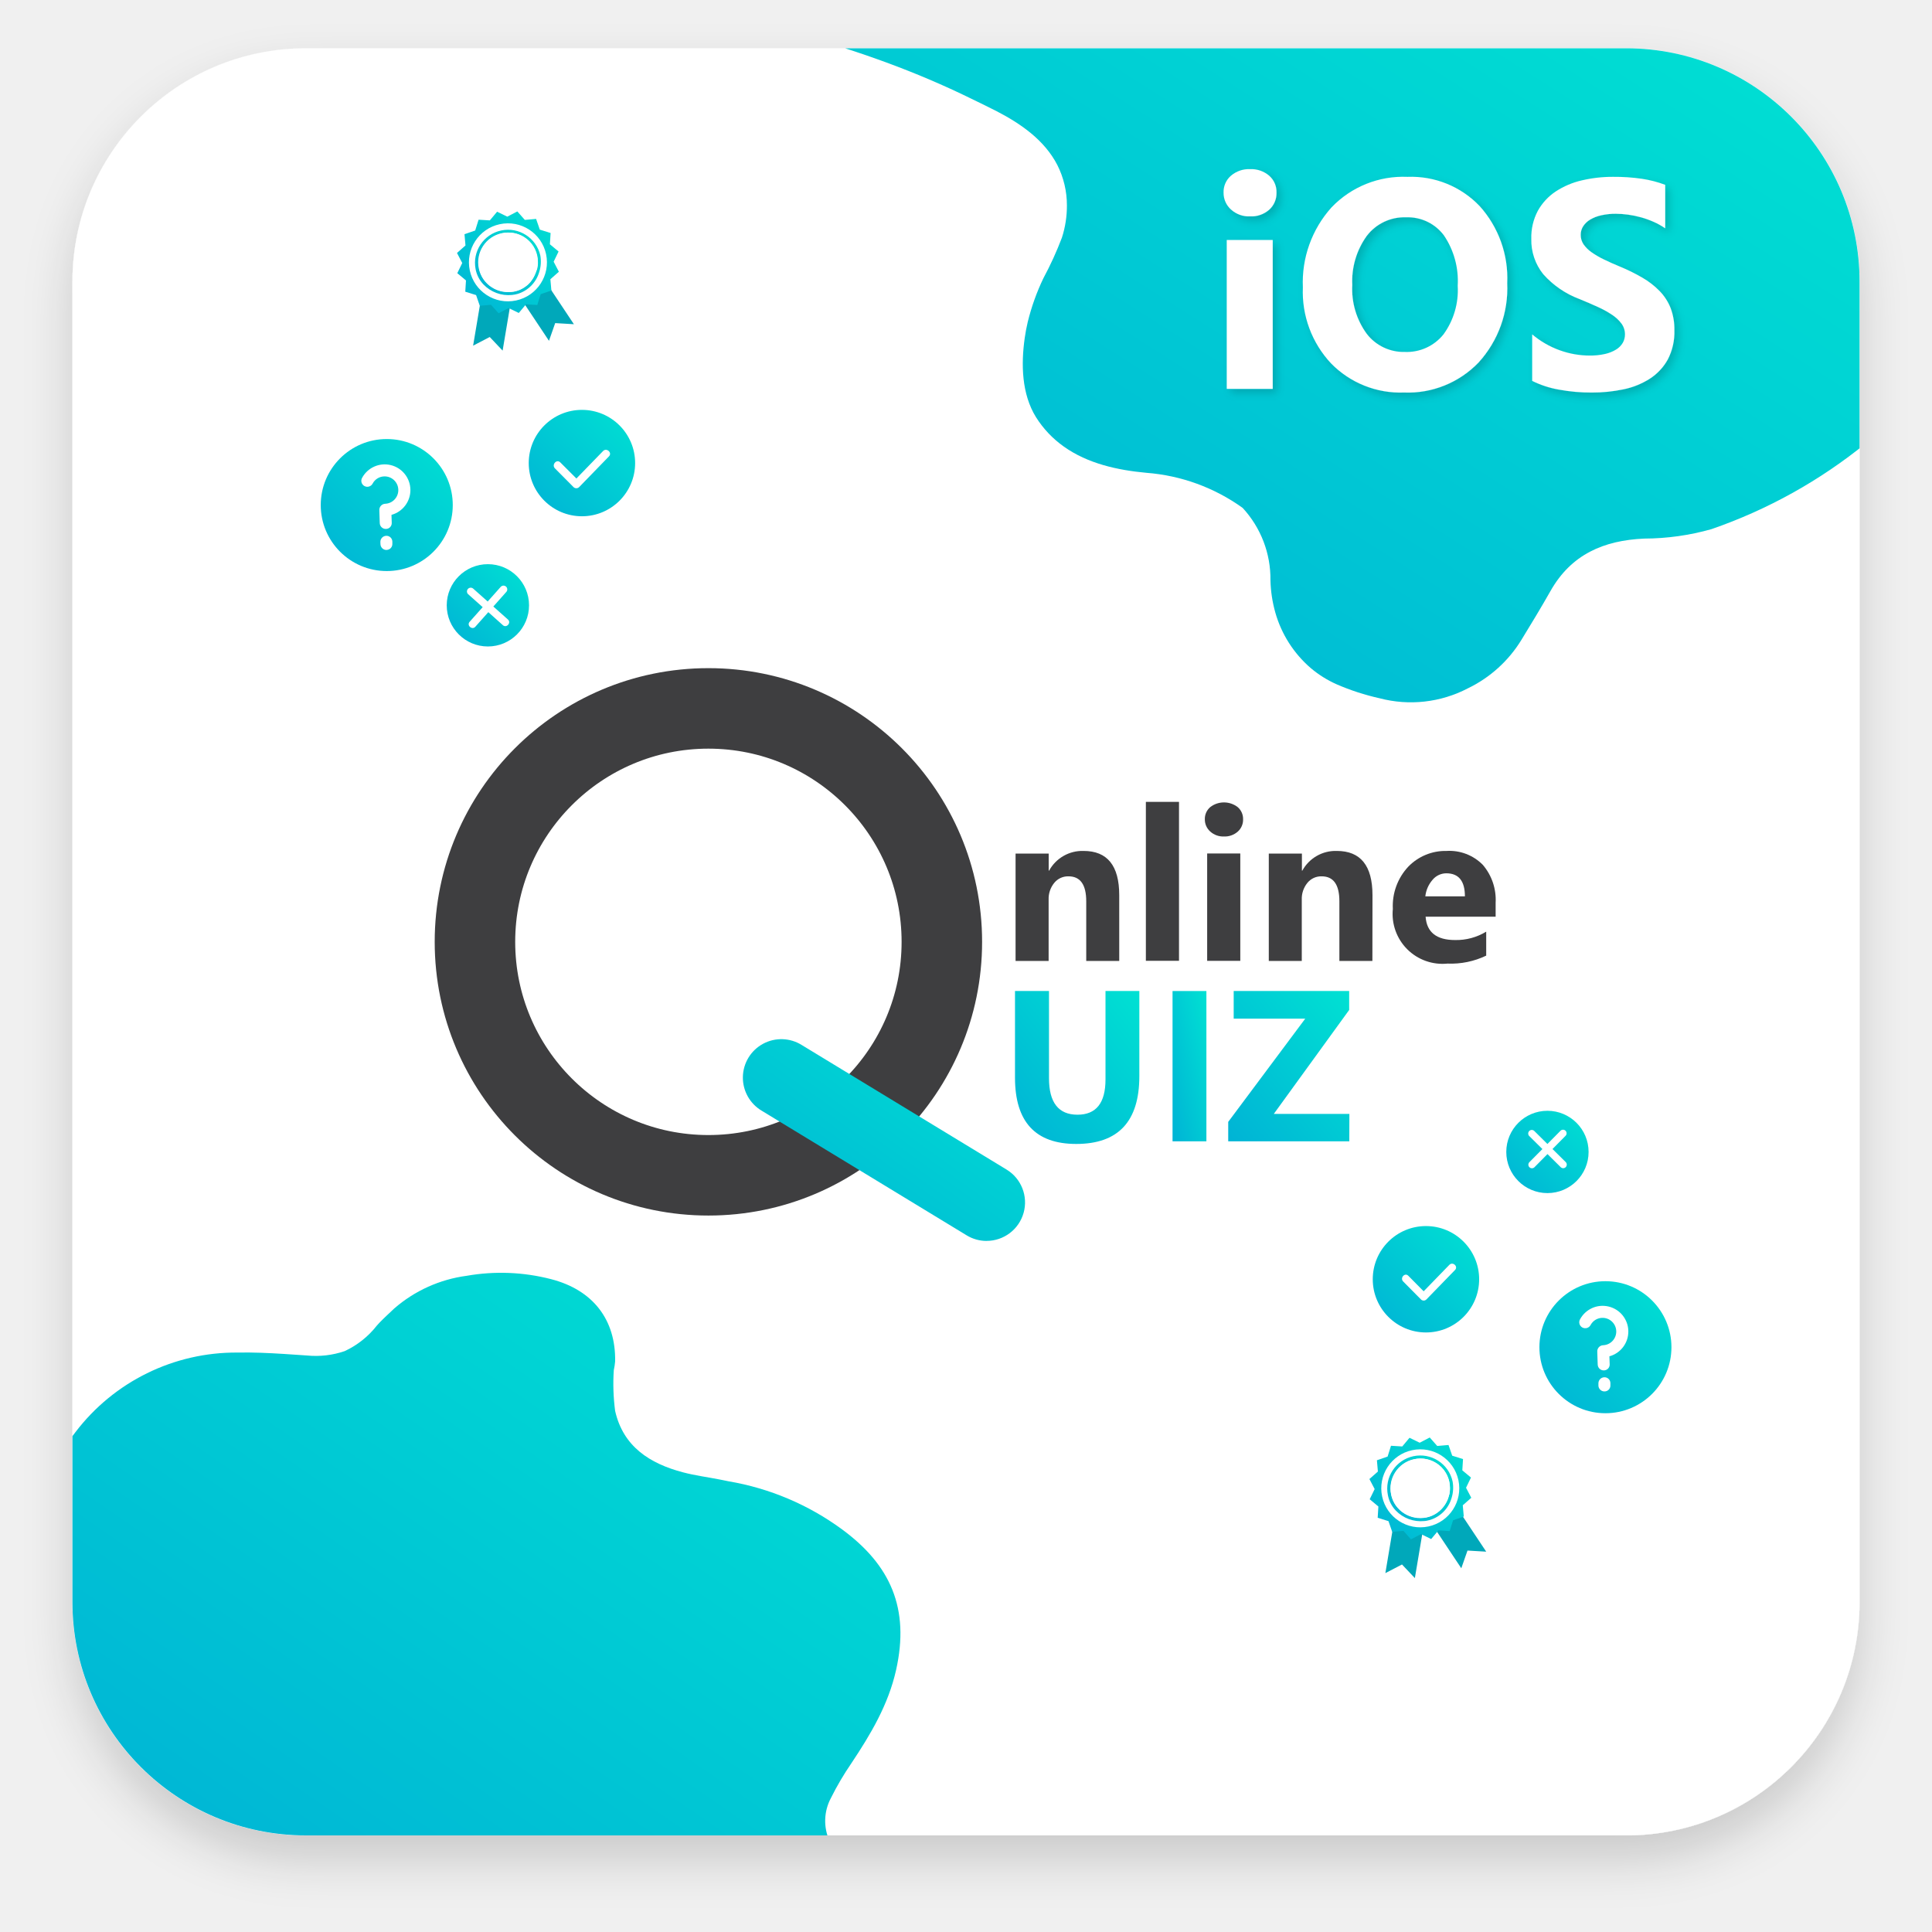
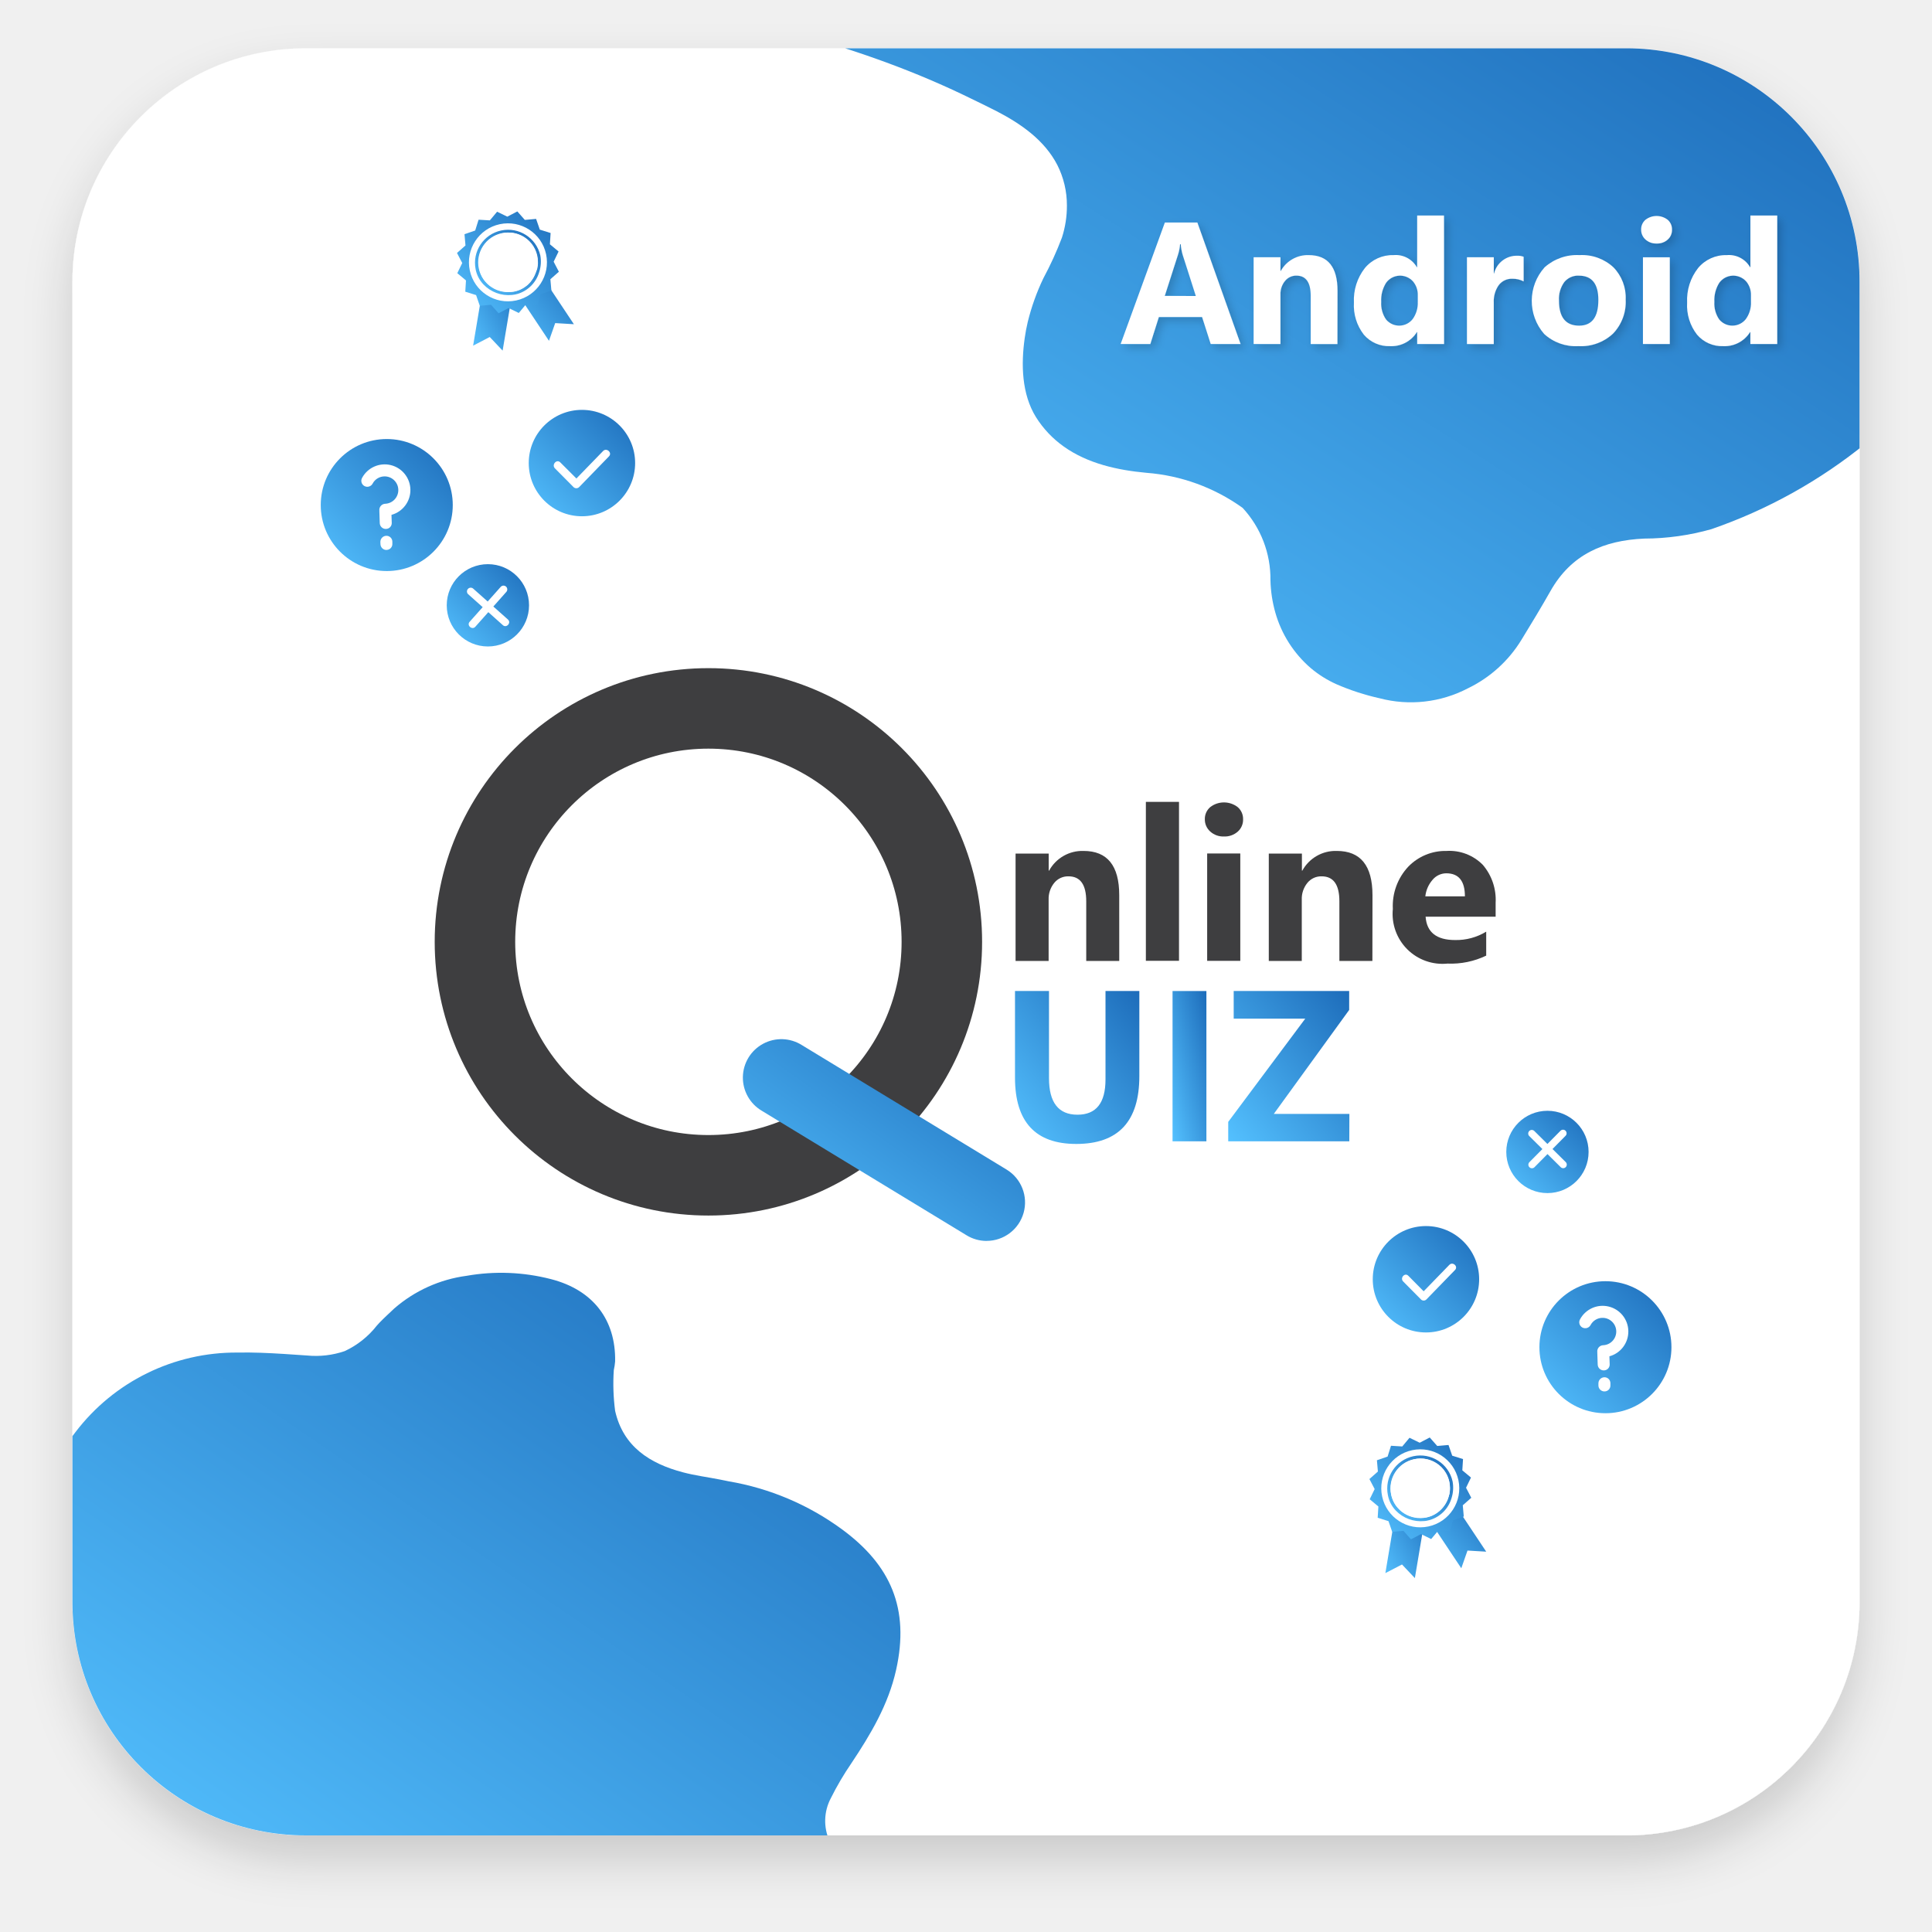
<svg xmlns="http://www.w3.org/2000/svg" width="240" height="240" viewBox="0 0 240 240">
  <defs>
    <linearGradient id="linear-gradient" y1="1" x2="1" gradientUnits="objectBoundingBox">
      <stop offset="0" stop-color="#00b3d5" />
      <stop offset="1" stop-color="#00e1d3" />
    </linearGradient>
    <filter id="Rectangle_1" x="0" y="0" width="240" height="240" filterUnits="userSpaceOnUse">
      <feOffset dy="3" input="SourceAlpha" />
      <feGaussianBlur stdDeviation="3" result="blur" />
      <feFlood flood-opacity="0.161" />
      <feComposite operator="in" in2="blur" />
      <feComposite in="SourceGraphic" />
    </filter>
    <clipPath id="clip-path">
      <rect id="Rectangle_2" data-name="Rectangle 2" width="222" height="222" rx="29" fill="url(#linear-gradient)" />
    </clipPath>
-     <filter id="Path_3306" x="151" y="20.009" width="59.006" height="30.75" filterUnits="userSpaceOnUse">
+     <linearGradient id="linear-gradient-2" y1="1" x2="1" gradientUnits="objectBoundingBox">
+       <stop offset="0" stop-color="#54c1ff" />
+       <stop offset="1" stop-color="#1d6cba" />
+     </linearGradient>
+     <filter id="Path_18" x="138.211" y="26.639" width="17.896" height="18.094" filterUnits="userSpaceOnUse">
      <feOffset dx="0.5" dy="0.5" input="SourceAlpha" />
      <feGaussianBlur stdDeviation="0.5" result="blur-2" />
      <feFlood flood-opacity="0.161" />
      <feComposite operator="in" in2="blur-2" />
+       <feComposite in="SourceGraphic" />
+     </filter>
+     <filter id="Path_19" x="154.732" y="30.686" width="13.42" height="14.047" filterUnits="userSpaceOnUse">
+       <feOffset dx="0.5" dy="0.5" input="SourceAlpha" />
+       <feGaussianBlur stdDeviation="0.5" result="blur-3" />
+       <feFlood flood-opacity="0.161" />
+       <feComposite operator="in" in2="blur-3" />
+       <feComposite in="SourceGraphic" />
+     </filter>
+     <filter id="Path_20" x="167.188" y="25.768" width="14.196" height="19.232" filterUnits="userSpaceOnUse">
+       <feOffset dx="0.5" dy="0.5" input="SourceAlpha" />
+       <feGaussianBlur stdDeviation="0.5" result="blur-4" />
+       <feFlood flood-opacity="0.161" />
+       <feComposite operator="in" in2="blur-4" />
+       <feComposite in="SourceGraphic" />
+     </filter>
+     <filter id="Path_21" x="181.23" y="30.762" width="10.041" height="13.971" filterUnits="userSpaceOnUse">
+       <feOffset dx="0.5" dy="0.5" input="SourceAlpha" />
+       <feGaussianBlur stdDeviation="0.5" result="blur-5" />
+       <feFlood flood-opacity="0.161" />
+       <feComposite operator="in" in2="blur-5" />
+       <feComposite in="SourceGraphic" />
+     </filter>
+     <filter id="Path_22" x="189.281" y="30.686" width="14.665" height="14.307" filterUnits="userSpaceOnUse">
+       <feOffset dx="0.5" dy="0.5" input="SourceAlpha" />
+       <feGaussianBlur stdDeviation="0.5" result="blur-6" />
+       <feFlood flood-opacity="0.161" />
+       <feComposite operator="in" in2="blur-6" />
+       <feComposite in="SourceGraphic" />
+     </filter>
+     <filter id="Path_23" x="202.872" y="25.827" width="6.833" height="18.905" filterUnits="userSpaceOnUse">
+       <feOffset dx="0.5" dy="0.5" input="SourceAlpha" />
+       <feGaussianBlur stdDeviation="0.5" result="blur-7" />
+       <feFlood flood-opacity="0.161" />
+       <feComposite operator="in" in2="blur-7" />
+       <feComposite in="SourceGraphic" />
+     </filter>
+     <filter id="Path_24" x="208.585" y="25.768" width="14.195" height="19.233" filterUnits="userSpaceOnUse">
+       <feOffset dx="0.5" dy="0.5" input="SourceAlpha" />
+       <feGaussianBlur stdDeviation="0.5" result="blur-8" />
+       <feFlood flood-opacity="0.161" />
+       <feComposite operator="in" in2="blur-8" />
      <feComposite in="SourceGraphic" />
    </filter>
  </defs>
  <g id="homelogo" transform="translate(5.858 2.858)">
    <g id="new_logo" data-name="new logo" transform="translate(3.142 3.142)">
      <g transform="matrix(1, 0, 0, 1, -9, -6)" filter="url(#Rectangle_1)">
        <rect id="Rectangle_1-2" data-name="Rectangle 1" width="222" height="222" rx="29" transform="translate(9 6)" fill="#fff" />
      </g>
      <g id="Group_1" data-name="Group 1" transform="translate(0 0)" clip-path="url(#clip-path)">
-         <path id="Path_1" data-name="Path 1" d="M564.972,11.977V61.565a63.14,63.14,0,0,1-19.248,10.717,31,31,0,0,1-8.344,1.172c-5.039.223-9.078,1.963-11.65,6.513C524.577,82,523.363,84.006,522.141,86a15.876,15.876,0,0,1-6.685,6.062A15.29,15.29,0,0,1,504.5,93.29a29.578,29.578,0,0,1-5.323-1.728,13.486,13.486,0,0,1-3.24-2.03,14.22,14.22,0,0,1-4.387-6.883,16.16,16.16,0,0,1-.607-4.019,13,13,0,0,0-3.458-8.991,23.569,23.569,0,0,0-11.949-4.356c-3.572-.328-7.29-1.141-10.259-3.258a12.826,12.826,0,0,1-3.461-3.655c-1.786-2.88-1.86-6.573-1.4-9.824q.141-1,.375-1.994a27.975,27.975,0,0,1,1.949-5.446,42.271,42.271,0,0,0,2.3-5.041,12.805,12.805,0,0,0,.618-3.994,11.05,11.05,0,0,0-1.186-5.017c-1.6-3.106-4.537-5.135-7.56-6.7-1.018-.527-2.056-1.016-3.088-1.523q-2.6-1.275-5.267-2.411c-3.552-1.512-7.185-2.836-10.864-4.005l-1.42-.447Z" transform="translate(-342.123 -12.549)" fill="url(#linear-gradient)" />
-         <path id="Path_2" data-name="Path 2" d="M114.888,745.19c-.962,4.3-3.155,7.986-5.559,11.59a36.142,36.142,0,0,0-2.539,4.318,6.028,6.028,0,0,0-.167,5.336H12v-49.5c.3-.435.61-.864.936-1.279a25.064,25.064,0,0,1,20.144-9.9c1.925-.038,3.849.051,5.772.172.951.06,1.9.127,2.856.192a11.1,11.1,0,0,0,4.689-.545,10.908,10.908,0,0,0,4-3.184l.156-.17.185-.2c.581-.607,1.21-1.165,1.817-1.748a17.145,17.145,0,0,1,8.984-4.052,24.766,24.766,0,0,1,10.478.413c5.216,1.34,8.067,5.042,7.969,10.228a8.182,8.182,0,0,1-.165,1.078A25.776,25.776,0,0,0,79.986,713c1,4.436,4.311,6.546,8.417,7.629,1.5.4,3.043.594,4.566.893l.654.132.458.094a33.2,33.2,0,0,1,14.066,5.95C114.209,732.142,116.6,737.55,114.888,745.19Z" transform="translate(-12.573 -543.735)" fill="url(#linear-gradient)" />
+         <path id="Path_1" data-name="Path 1" d="M564.972,11.977V61.565a63.14,63.14,0,0,1-19.248,10.717,31,31,0,0,1-8.344,1.172c-5.039.223-9.078,1.963-11.65,6.513C524.577,82,523.363,84.006,522.141,86a15.876,15.876,0,0,1-6.685,6.062A15.29,15.29,0,0,1,504.5,93.29a29.578,29.578,0,0,1-5.323-1.728,13.486,13.486,0,0,1-3.24-2.03,14.22,14.22,0,0,1-4.387-6.883,16.16,16.16,0,0,1-.607-4.019,13,13,0,0,0-3.458-8.991,23.569,23.569,0,0,0-11.949-4.356c-3.572-.328-7.29-1.141-10.259-3.258a12.826,12.826,0,0,1-3.461-3.655c-1.786-2.88-1.86-6.573-1.4-9.824q.141-1,.375-1.994a27.975,27.975,0,0,1,1.949-5.446,42.271,42.271,0,0,0,2.3-5.041,12.805,12.805,0,0,0,.618-3.994,11.05,11.05,0,0,0-1.186-5.017c-1.6-3.106-4.537-5.135-7.56-6.7-1.018-.527-2.056-1.016-3.088-1.523q-2.6-1.275-5.267-2.411c-3.552-1.512-7.185-2.836-10.864-4.005l-1.42-.447Z" transform="translate(-342.123 -12.549)" fill="url(#linear-gradient-2)" />
+         <path id="Path_2" data-name="Path 2" d="M114.888,745.19c-.962,4.3-3.155,7.986-5.559,11.59a36.142,36.142,0,0,0-2.539,4.318,6.028,6.028,0,0,0-.167,5.336H12v-49.5c.3-.435.61-.864.936-1.279a25.064,25.064,0,0,1,20.144-9.9c1.925-.038,3.849.051,5.772.172.951.06,1.9.127,2.856.192a11.1,11.1,0,0,0,4.689-.545,10.908,10.908,0,0,0,4-3.184l.156-.17.185-.2c.581-.607,1.21-1.165,1.817-1.748a17.145,17.145,0,0,1,8.984-4.052,24.766,24.766,0,0,1,10.478.413c5.216,1.34,8.067,5.042,7.969,10.228a8.182,8.182,0,0,1-.165,1.078A25.776,25.776,0,0,0,79.986,713c1,4.436,4.311,6.546,8.417,7.629,1.5.4,3.043.594,4.566.893l.654.132.458.094a33.2,33.2,0,0,1,14.066,5.95C114.209,732.142,116.6,737.55,114.888,745.19Z" transform="translate(-12.573 -543.735)" fill="url(#linear-gradient-2)" />
      </g>
-       <path id="Path_3" data-name="Path 3" d="M554.245,549.419q0,8.415-7.839,8.413-7.6,0-7.606-8.224V538.83h4.223v10.836q0,4.534,3.541,4.534,3.476,0,3.478-4.376V538.83h4.205Z" transform="translate(-421.713 -421.727)" fill="url(#linear-gradient)" />
-       <path id="Path_4" data-name="Path 4" d="M630.785,557.53H626.58V538.86h4.205Z" transform="translate(-489.922 -421.751)" fill="url(#linear-gradient)" />
-       <path id="Path_5" data-name="Path 5" d="M672.441,557.507H657.4v-2.414l9.571-12.827H658.08V538.83h14.345v2.358L663.063,554.1h9.388Z" transform="translate(-513.826 -421.728)" fill="url(#linear-gradient)" />
+       <path id="Path_3" data-name="Path 3" d="M554.245,549.419q0,8.415-7.839,8.413-7.6,0-7.606-8.224V538.83h4.223v10.836q0,4.534,3.541,4.534,3.476,0,3.478-4.376V538.83h4.205Z" transform="translate(-421.713 -421.727)" fill="url(#linear-gradient-2)" />
+       <path id="Path_4" data-name="Path 4" d="M630.785,557.53H626.58V538.86h4.205Z" transform="translate(-489.922 -421.751)" fill="url(#linear-gradient-2)" />
+       <path id="Path_5" data-name="Path 5" d="M672.441,557.507H657.4v-2.414l9.571-12.827H658.08V538.83h14.345v2.358L663.063,554.1h9.388Z" transform="translate(-513.826 -421.728)" fill="url(#linear-gradient-2)" />
      <path id="Path_6" data-name="Path 6" d="M552.028,474.665h-4.1v-7.41q0-3.112-2.223-3.1a2.2,2.2,0,0,0-1.758.822,3.122,3.122,0,0,0-.691,2.083v7.606H539.15V461.329h4.114v2.116h.053A4.708,4.708,0,0,1,547.6,461q4.427,0,4.427,5.494Z" transform="translate(-421.992 -361.294)" fill="#3e3e40" />
      <path id="Path_7" data-name="Path 7" d="M615.856,453.394H611.74V433.65h4.116Z" transform="translate(-478.396 -340.039)" fill="#3e3e40" />
      <path id="Path_8" data-name="Path 8" d="M646.911,438.184a2.4,2.4,0,0,1-1.707-.62,2,2,0,0,1-.667-1.516,1.922,1.922,0,0,1,.667-1.511,2.783,2.783,0,0,1,3.418,0,1.925,1.925,0,0,1,.667,1.511,1.976,1.976,0,0,1-.667,1.536A2.444,2.444,0,0,1,646.911,438.184Zm2.031,15.445h-4.116V440.293h4.116Z" transform="translate(-503.868 -340.272)" fill="#3e3e40" />
      <path id="Path_9" data-name="Path 9" d="M692.869,474.665h-4.1v-7.41q0-3.112-2.223-3.1a2.2,2.2,0,0,0-1.758.822,3.123,3.123,0,0,0-.691,2.083v7.606H680V461.329h4.114v2.116h.053A4.711,4.711,0,0,1,688.451,461q4.427,0,4.43,5.494Z" transform="translate(-531.386 -361.294)" fill="#3e3e40" />
      <path id="Path_10" data-name="Path 10" d="M761.769,469.163h-8.7q.207,2.9,3.659,2.9a7.137,7.137,0,0,0,3.87-1.042V474a10.13,10.13,0,0,1-4.805.989A6.2,6.2,0,0,1,749,468.2a7.137,7.137,0,0,1,1.927-5.261,6.421,6.421,0,0,1,4.741-1.945,5.826,5.826,0,0,1,4.512,1.731,6.677,6.677,0,0,1,1.589,4.714Zm-3.816-2.525q0-2.867-2.318-2.865a2.223,2.223,0,0,0-1.711.82,3.725,3.725,0,0,0-.889,2.045Z" transform="translate(-584.976 -361.288)" fill="#3e3e40" />
      <circle id="Ellipse_311" data-name="Ellipse 311" cx="29" cy="29" r="29" transform="translate(50 82)" fill="none" stroke="#3e3e40" stroke-width="10" />
-       <path id="Path_12" data-name="Path 12" d="M227.892,301.52A5.112,5.112,0,1,0,233,306.632,5.112,5.112,0,0,0,227.892,301.52Zm1.856,7.577-1.807-1.616q-.811.907-1.616,1.816c-.4.445-1.111-.171-.7-.622l1.616-1.816-1.816-1.616a.469.469,0,0,1,.622-.7l1.816,1.616,1.616-1.816a.468.468,0,0,1,.7.622l-1.614,1.816,1.816,1.616C230.83,308.8,230.2,309.5,229.748,309.1Z" transform="translate(-176.281 -237.437)" fill-rule="evenodd" fill="url(#linear-gradient)" />
-       <path id="Path_13" data-name="Path 13" d="M274.968,215.68a6.608,6.608,0,1,0,6.608,6.608,6.608,6.608,0,0,0-6.608-6.608Zm3.356,5.779-3.681,3.792a.5.5,0,0,1-.7.042l-2.329-2.347c-.445-.445.209-1.2.667-.74l2,2,3.314-3.414C278.029,220.343,278.771,221,278.324,221.459Z" transform="translate(-211.678 -170.764)" fill-rule="evenodd" fill="url(#linear-gradient)" />
-       <path id="Path_14" data-name="Path 14" d="M161.539,231.88a8.2,8.2,0,1,0,8.2,8.2A8.2,8.2,0,0,0,161.539,231.88Zm-.013,13.781a.745.745,0,0,1-.769-.718l-.011-.273a.756.756,0,0,1,.72-.769.734.734,0,0,1,.769.718v.273a.727.727,0,0,1-.709.762Zm.6-4.368.033.987a.727.727,0,0,1-.72.769.747.747,0,0,1-.769-.718l-.053-1.578c0-.016.016-.018.013-.031s-.016-.016-.016-.031a.767.767,0,0,1,.718-.769,1.7,1.7,0,1,0-.116-3.4,1.68,1.68,0,0,0-1.429.889.749.749,0,0,1-1.022.309.74.74,0,0,1-.293-1.009,3.192,3.192,0,1,1,3.654,4.588Z" transform="translate(-122.495 -183.342)" fill-rule="evenodd" fill="url(#linear-gradient)" />
-       <path id="Path_15" data-name="Path 15" d="M816.542,605.58a5.112,5.112,0,1,0,5.112,5.112A5.112,5.112,0,0,0,816.542,605.58Zm1.645,7-1.64-1.622-1.623,1.64a.445.445,0,0,1-.633-.625l1.625-1.64-1.64-1.622a.445.445,0,0,1,.625-.633l1.64,1.625,1.622-1.64a.444.444,0,0,1,.631.625l-1.623,1.64,1.64,1.622A.444.444,0,0,1,818.187,612.584Z" transform="translate(-633.314 -473.594)" fill-rule="evenodd" fill="url(#linear-gradient)" />
-       <path id="Path_16" data-name="Path 16" d="M744.428,669.66a6.608,6.608,0,1,0,6.608,6.608A6.608,6.608,0,0,0,744.428,669.66Zm3.614,5.454-3.541,3.645a.478.478,0,0,1-.667.04l-2.234-2.254c-.431-.433.2-1.149.633-.713q.953.967,1.911,1.931l3.187-3.283C747.755,674.041,748.469,674.672,748.042,675.114Z" transform="translate(-576.291 -523.354)" fill-rule="evenodd" fill="url(#linear-gradient)" />
-       <path id="Path_17" data-name="Path 17" d="M838.142,700.28a8.2,8.2,0,1,0,8.2,8.2,8.2,8.2,0,0,0-8.2-8.2Zm-.1,13.692a.747.747,0,0,1-.771-.718v-.273a.756.756,0,0,1,.718-.769.736.736,0,0,1,.771.718v.273a.729.729,0,0,1-.718.769Zm.593-4.368.036.987a.727.727,0,0,1-.72.769.747.747,0,0,1-.769-.718l-.053-1.578c0-.016.013-.018.013-.031s-.016-.016-.016-.031a.765.765,0,0,1,.718-.769,1.7,1.7,0,1,0-.116-3.4,1.68,1.68,0,0,0-1.429.889.751.751,0,0,1-1.025.309.742.742,0,0,1-.291-1.009,3.192,3.192,0,1,1,3.652,4.588Z" transform="translate(-647.71 -547.124)" fill-rule="evenodd" fill="url(#linear-gradient)" />
-       <path id="Path_25" data-name="Path 25" d="M240.905,137.919l-1.834-.309L237.46,147.2l2.065-1.076,1.6,1.691,1.611-9.593Z" transform="translate(-187.688 -110.261)" fill="#00a8ba" />
-       <path id="Path_26" data-name="Path 26" d="M257.059,133.361l1.547-1.031,5.39,8.1-2.325-.138-.771,2.2-5.39-8.1Z" transform="translate(-201.704 -106.155)" fill="#00a8ba" />
-       <path id="Path_27" data-name="Path 27" d="M241.047,110.688l-.613,1.265.651,1.247-1.056.931.124,1.4-1.329.458-.42,1.342-1.4-.084-.9,1.076-1.265-.613-1.245.651-.934-1.054-1.4.124-.46-1.331-1.342-.42.087-1.4-1.078-.9.613-1.265-.651-1.247,1.054-.931-.122-1.4,1.329-.458.42-1.342,1.4.084.9-1.078,1.267.616,1.247-.651.931,1.054,1.4-.124.46,1.331,1.342.42-.087,1.4Z" transform="translate(-180.659 -85.444)" fill="url(#linear-gradient)" />
+       <path id="Path_12" data-name="Path 12" d="M227.892,301.52A5.112,5.112,0,1,0,233,306.632,5.112,5.112,0,0,0,227.892,301.52Zm1.856,7.577-1.807-1.616q-.811.907-1.616,1.816c-.4.445-1.111-.171-.7-.622l1.616-1.816-1.816-1.616a.469.469,0,0,1,.622-.7l1.816,1.616,1.616-1.816a.468.468,0,0,1,.7.622l-1.614,1.816,1.816,1.616C230.83,308.8,230.2,309.5,229.748,309.1Z" transform="translate(-176.281 -237.437)" fill-rule="evenodd" fill="url(#linear-gradient-2)" />
+       <path id="Path_13" data-name="Path 13" d="M274.968,215.68a6.608,6.608,0,1,0,6.608,6.608,6.608,6.608,0,0,0-6.608-6.608Zm3.356,5.779-3.681,3.792a.5.5,0,0,1-.7.042l-2.329-2.347c-.445-.445.209-1.2.667-.74l2,2,3.314-3.414C278.029,220.343,278.771,221,278.324,221.459Z" transform="translate(-211.678 -170.764)" fill-rule="evenodd" fill="url(#linear-gradient-2)" />
+       <path id="Path_14" data-name="Path 14" d="M161.539,231.88a8.2,8.2,0,1,0,8.2,8.2A8.2,8.2,0,0,0,161.539,231.88Zm-.013,13.781a.745.745,0,0,1-.769-.718l-.011-.273a.756.756,0,0,1,.72-.769.734.734,0,0,1,.769.718v.273a.727.727,0,0,1-.709.762Zm.6-4.368.033.987a.727.727,0,0,1-.72.769.747.747,0,0,1-.769-.718l-.053-1.578c0-.016.016-.018.013-.031s-.016-.016-.016-.031a.767.767,0,0,1,.718-.769,1.7,1.7,0,1,0-.116-3.4,1.68,1.68,0,0,0-1.429.889.749.749,0,0,1-1.022.309.74.74,0,0,1-.293-1.009,3.192,3.192,0,1,1,3.654,4.588Z" transform="translate(-122.495 -183.342)" fill-rule="evenodd" fill="url(#linear-gradient-2)" />
+       <path id="Path_15" data-name="Path 15" d="M816.542,605.58a5.112,5.112,0,1,0,5.112,5.112A5.112,5.112,0,0,0,816.542,605.58Zm1.645,7-1.64-1.622-1.623,1.64a.445.445,0,0,1-.633-.625l1.625-1.64-1.64-1.622a.445.445,0,0,1,.625-.633l1.64,1.625,1.622-1.64a.444.444,0,0,1,.631.625l-1.623,1.64,1.64,1.622A.444.444,0,0,1,818.187,612.584Z" transform="translate(-633.314 -473.594)" fill-rule="evenodd" fill="url(#linear-gradient-2)" />
+       <path id="Path_16" data-name="Path 16" d="M744.428,669.66a6.608,6.608,0,1,0,6.608,6.608A6.608,6.608,0,0,0,744.428,669.66Zm3.614,5.454-3.541,3.645a.478.478,0,0,1-.667.04l-2.234-2.254c-.431-.433.2-1.149.633-.713q.953.967,1.911,1.931l3.187-3.283C747.755,674.041,748.469,674.672,748.042,675.114Z" transform="translate(-576.291 -523.354)" fill-rule="evenodd" fill="url(#linear-gradient-2)" />
+       <path id="Path_17" data-name="Path 17" d="M838.142,700.28a8.2,8.2,0,1,0,8.2,8.2,8.2,8.2,0,0,0-8.2-8.2Zm-.1,13.692a.747.747,0,0,1-.771-.718v-.273a.756.756,0,0,1,.718-.769.736.736,0,0,1,.771.718v.273a.729.729,0,0,1-.718.769Zm.593-4.368.036.987a.727.727,0,0,1-.72.769.747.747,0,0,1-.769-.718l-.053-1.578c0-.016.013-.018.013-.031s-.016-.016-.016-.031a.765.765,0,0,1,.718-.769,1.7,1.7,0,1,0-.116-3.4,1.68,1.68,0,0,0-1.429.889.751.751,0,0,1-1.025.309.742.742,0,0,1-.291-1.009,3.192,3.192,0,1,1,3.652,4.588Z" transform="translate(-647.71 -547.124)" fill-rule="evenodd" fill="url(#linear-gradient-2)" />
+       <g transform="matrix(1, 0, 0, 1, -9, -6)" filter="url(#Path_18)">
+         <path id="Path_18-2" data-name="Path 18" d="M612.466,127.014h-3.707l-1.073-3.356h-5.368l-1.062,3.356H597.57l5.494-15.094H607.1Zm-5.557-5.968-1.62-5.074a6.528,6.528,0,0,1-.253-1.358h-.084a5.8,5.8,0,0,1-.262,1.316l-1.642,5.112Z" transform="translate(-458.36 -84.28)" fill="#fff" />
+       </g>
+       <g transform="matrix(1, 0, 0, 1, -9, -6)" filter="url(#Path_19)">
+         <path id="Path_19-2" data-name="Path 19" d="M682.019,141.177H678.7v-6q0-2.5-1.778-2.5a1.778,1.778,0,0,0-1.42.667,2.516,2.516,0,0,0-.56,1.683v6.148H671.61v-10.78h3.334V132.1h.042a3.814,3.814,0,0,1,3.465-1.969q3.579,0,3.579,4.445Z" transform="translate(-515.88 -98.44)" fill="#fff" />
+       </g>
+       <g transform="matrix(1, 0, 0, 1, -9, -6)" filter="url(#Path_20)">
+         <path id="Path_20-2" data-name="Path 20" d="M738.566,123.965h-3.334v-1.483h-.042a3.729,3.729,0,0,1-3.334,1.747A4.092,4.092,0,0,1,728.6,122.8a5.923,5.923,0,0,1-1.231-3.985,6.437,6.437,0,0,1,1.358-4.283,4.445,4.445,0,0,1,3.556-1.611,3.024,3.024,0,0,1,2.9,1.5h.042V108h3.334Zm-3.263-5.241v-.811a2.549,2.549,0,0,0-.611-1.747,2.156,2.156,0,0,0-3.316.173,4.044,4.044,0,0,0-.622,2.385,3.481,3.481,0,0,0,.6,2.189,2.127,2.127,0,0,0,3.31-.042A3.376,3.376,0,0,0,735.3,118.724Z" transform="translate(-559.18 -81.23)" fill="#fff" />
+       </g>
+       <g transform="matrix(1, 0, 0, 1, -9, -6)" filter="url(#Path_21)">
+         <path id="Path_21-2" data-name="Path 21" d="M797.361,133.663a2.889,2.889,0,0,0-1.4-.327,2.02,2.02,0,0,0-1.7.8,3.49,3.49,0,0,0-.611,2.163v5.148H790.32v-10.78h3.334v2h.042a2.883,2.883,0,0,1,2.843-2.189,2.147,2.147,0,0,1,.822.127Z" transform="translate(-608.09 -98.71)" fill="#fff" />
+       </g>
+       <g transform="matrix(1, 0, 0, 1, -9, -6)" filter="url(#Path_22)">
+         <path id="Path_22-2" data-name="Path 22" d="M831.449,141.437a5.793,5.793,0,0,1-4.236-1.511,6.245,6.245,0,0,1,.058-8.284,6.021,6.021,0,0,1,4.328-1.511,5.723,5.723,0,0,1,4.21,1.511,5.377,5.377,0,0,1,1.527,4,5.7,5.7,0,0,1-1.574,4.243A5.838,5.838,0,0,1,831.449,141.437Zm.084-8.76a2.223,2.223,0,0,0-1.832.811,3.571,3.571,0,0,0-.653,2.294q0,3.112,2.507,3.112,2.387,0,2.389-3.189,0-3.025-2.411-3.023Z" transform="translate(-635.39 -98.44)" fill="#fff" />
+       </g>
+       <g transform="matrix(1, 0, 0, 1, -9, -6)" filter="url(#Path_23)">
+         <path id="Path_23-2" data-name="Path 23" d="M888.734,111.69a1.945,1.945,0,0,1-1.38-.5,1.611,1.611,0,0,1-.536-1.227,1.556,1.556,0,0,1,.536-1.22,2.252,2.252,0,0,1,2.763,0,1.556,1.556,0,0,1,.533,1.22,1.6,1.6,0,0,1-.533,1.242A1.96,1.96,0,0,1,888.734,111.69Zm1.643,12.485h-3.334V113.4h3.334Z" transform="translate(-682.95 -81.44)" fill="#fff" />
+       </g>
+       <g transform="matrix(1, 0, 0, 1, -9, -6)" filter="url(#Path_24)">
+         <path id="Path_24-2" data-name="Path 24" d="M923.713,123.965h-3.334v-1.483h-.04a3.729,3.729,0,0,1-3.334,1.747,4.084,4.084,0,0,1-3.252-1.427,5.9,5.9,0,0,1-1.233-3.985,6.436,6.436,0,0,1,1.358-4.283,4.445,4.445,0,0,1,3.556-1.611,3.027,3.027,0,0,1,2.907,1.5h.04V108h3.334Zm-3.263-5.241v-.811a2.548,2.548,0,0,0-.611-1.747,2.156,2.156,0,0,0-3.316.173,4.034,4.034,0,0,0-.62,2.385,3.49,3.49,0,0,0,.6,2.189,2.127,2.127,0,0,0,3.309-.042A3.375,3.375,0,0,0,920.45,118.724Z" transform="translate(-702.94 -81.23)" fill="#fff" />
+       </g>
+       <path id="Path_25" data-name="Path 25" d="M240.905,137.919l-1.834-.309L237.46,147.2l2.065-1.076,1.6,1.691,1.611-9.593Z" transform="translate(-187.688 -110.261)" fill="url(#linear-gradient-2)" />
+       <path id="Path_26" data-name="Path 26" d="M257.059,133.361l1.547-1.031,5.39,8.1-2.325-.138-.771,2.2-5.39-8.1Z" transform="translate(-201.704 -106.155)" fill="url(#linear-gradient-2)" />
+       <path id="Path_27" data-name="Path 27" d="M241.047,110.688l-.613,1.265.651,1.247-1.056.931.124,1.4-1.329.458-.42,1.342-1.4-.084-.9,1.076-1.265-.613-1.245.651-.934-1.054-1.4.124-.46-1.331-1.342-.42.087-1.4-1.078-.9.613-1.265-.651-1.247,1.054-.931-.122-1.4,1.329-.458.42-1.342,1.4.084.9-1.078,1.267.616,1.247-.651.931,1.054,1.4-.124.46,1.331,1.342.42-.087,1.4Z" transform="translate(-180.659 -85.444)" fill="url(#linear-gradient-2)" />
      <path id="Path_28" data-name="Path 28" d="M244.692,116.218a4.845,4.845,0,1,1-5.75-3.725A4.845,4.845,0,0,1,244.692,116.218Z" transform="translate(-185.856 -90.643)" fill="#fff" />
-       <path id="Path_29" data-name="Path 29" d="M246.615,118.989a4.109,4.109,0,0,0-8.039,1.7,3.778,3.778,0,0,0,.971,1.9,4.31,4.31,0,0,0,3.556,1.309c.118-.011.236-.029.353-.051a3.525,3.525,0,0,0,.351-.084,4,4,0,0,0,2.667-2.692A4.29,4.29,0,0,0,246.615,118.989Zm-.565,2.1a.142.142,0,0,1-.013.04c-.027.073-.056.144-.087.222s-.067.144-.1.222v.013q-.056.111-.12.222c-.042.071-.087.142-.136.209s-.093.131-.142.193v.013c-.047.058-.093.113-.142.169s-.122.131-.187.191l-.091.084-.1.08-.1.078a3.307,3.307,0,0,1-.642.391c-.029.016-.058.027-.089.04s-.118.049-.178.071l-.091.031a2.493,2.493,0,0,1-.251.073l-.049.013-.149.031-.147.024h-.049c-.084,0-.169.02-.256.024s-.153,0-.222,0a3.847,3.847,0,0,1-.68-.056l-.2-.04a.069.069,0,0,1-.029,0,4.082,4.082,0,0,1-.8-.278c-.069-.036-.138-.069-.2-.107s-.1-.058-.151-.089-.138-.087-.2-.133-.116-.084-.171-.129l-.164-.138-.016-.013c-.049-.044-.1-.089-.14-.136s-.1-.1-.142-.151h0c-.047-.053-.091-.109-.136-.164s-.08-.107-.116-.16-.071-.1-.1-.158a.082.082,0,0,1-.013-.022c-.024-.038-.044-.076-.067-.113a2.97,2.97,0,0,1-.2-.445c-.02-.049-.038-.1-.053-.151a1.4,1.4,0,0,1-.04-.138l-.027-.1c-.013-.056-.024-.111-.036-.169a3.737,3.737,0,0,1,2.845-4.388,3.63,3.63,0,0,1,4.445,3.556v.222a.82.82,0,0,1-.018.211h0a1.239,1.239,0,0,1-.029.2c-.011.071-.027.142-.042.222a4,4,0,0,1-.171.422Z" transform="translate(-188.495 -93.258)" fill="url(#linear-gradient)" />
+       <path id="Path_29" data-name="Path 29" d="M246.615,118.989a4.109,4.109,0,0,0-8.039,1.7,3.778,3.778,0,0,0,.971,1.9,4.31,4.31,0,0,0,3.556,1.309c.118-.011.236-.029.353-.051a3.525,3.525,0,0,0,.351-.084,4,4,0,0,0,2.667-2.692A4.29,4.29,0,0,0,246.615,118.989Zm-.565,2.1a.142.142,0,0,1-.013.04c-.027.073-.056.144-.087.222s-.067.144-.1.222v.013q-.056.111-.12.222c-.042.071-.087.142-.136.209s-.093.131-.142.193v.013c-.047.058-.093.113-.142.169s-.122.131-.187.191l-.091.084-.1.08-.1.078a3.307,3.307,0,0,1-.642.391c-.029.016-.058.027-.089.04s-.118.049-.178.071l-.091.031a2.493,2.493,0,0,1-.251.073l-.049.013-.149.031-.147.024h-.049c-.084,0-.169.02-.256.024s-.153,0-.222,0a3.847,3.847,0,0,1-.68-.056l-.2-.04a.069.069,0,0,1-.029,0,4.082,4.082,0,0,1-.8-.278c-.069-.036-.138-.069-.2-.107s-.1-.058-.151-.089-.138-.087-.2-.133-.116-.084-.171-.129l-.164-.138-.016-.013c-.049-.044-.1-.089-.14-.136s-.1-.1-.142-.151h0c-.047-.053-.091-.109-.136-.164s-.08-.107-.116-.16-.071-.1-.1-.158a.082.082,0,0,1-.013-.022c-.024-.038-.044-.076-.067-.113a2.97,2.97,0,0,1-.2-.445c-.02-.049-.038-.1-.053-.151a1.4,1.4,0,0,1-.04-.138l-.027-.1c-.013-.056-.024-.111-.036-.169a3.737,3.737,0,0,1,2.845-4.388,3.63,3.63,0,0,1,4.445,3.556v.222a.82.82,0,0,1-.018.211h0a1.239,1.239,0,0,1-.029.2c-.011.071-.027.142-.042.222a4,4,0,0,1-.171.422Z" transform="translate(-188.495 -93.258)" fill="url(#linear-gradient-2)" />
      <path id="Path_30" data-name="Path 30" d="M244.8,124.9a3.7,3.7,0,1,1,2.845-4.388A3.737,3.737,0,0,1,244.8,124.9Z" transform="translate(-189.926 -94.694)" fill="#fff" />
-       <path id="Path_31" data-name="Path 31" d="M748.405,819.437l-1.834-.307-1.611,9.591,2.065-1.074,1.6,1.691,1.611-9.593Z" transform="translate(-581.865 -639.302)" fill="#00a8ba" />
-       <path id="Path_32" data-name="Path 32" d="M764.559,814.879l1.547-1.029,5.39,8.1-2.325-.138-.771,2.2-5.39-8.1Z" transform="translate(-595.873 -635.196)" fill="#00a8ba" />
-       <path id="Path_33" data-name="Path 33" d="M748.547,792.2l-.613,1.267.651,1.245-1.056.933.125,1.4-1.329.46-.42,1.343-1.4-.087-.9,1.078-1.265-.616-1.247.651-.931-1.054-1.4.125-.46-1.329-1.343-.42.087-1.4-1.078-.9.616-1.265-.653-1.247,1.054-.931-.122-1.4,1.329-.46.42-1.342,1.4.087.9-1.078,1.267.614,1.245-.651.933,1.054,1.4-.122.46,1.329,1.342.42-.087,1.4Z" transform="translate(-574.818 -614.653)" fill="url(#linear-gradient)" />
+       <path id="Path_31" data-name="Path 31" d="M748.405,819.437l-1.834-.307-1.611,9.591,2.065-1.074,1.6,1.691,1.611-9.593Z" transform="translate(-581.865 -639.302)" fill="url(#linear-gradient-2)" />
+       <path id="Path_32" data-name="Path 32" d="M764.559,814.879l1.547-1.029,5.39,8.1-2.325-.138-.771,2.2-5.39-8.1Z" transform="translate(-595.873 -635.196)" fill="url(#linear-gradient-2)" />
+       <path id="Path_33" data-name="Path 33" d="M748.547,792.2l-.613,1.267.651,1.245-1.056.933.125,1.4-1.329.46-.42,1.343-1.4-.087-.9,1.078-1.265-.616-1.247.651-.931-1.054-1.4.125-.46-1.329-1.343-.42.087-1.4-1.078-.9.616-1.265-.653-1.247,1.054-.931-.122-1.4,1.329-.46.42-1.342,1.4.087.9-1.078,1.267.614,1.245-.651.933,1.054,1.4-.122.46,1.329,1.342.42-.087,1.4Z" transform="translate(-574.818 -614.653)" fill="url(#linear-gradient-2)" />
      <path id="Path_34" data-name="Path 34" d="M752.191,797.732a4.845,4.845,0,1,1-5.75-3.727A4.846,4.846,0,0,1,752.191,797.732Z" transform="translate(-580.021 -619.858)" fill="#fff" />
-       <path id="Path_35" data-name="Path 35" d="M754.121,800.5a4.108,4.108,0,0,0-8.035,1.714,3.779,3.779,0,0,0,.971,1.9,4.31,4.31,0,0,0,3.556,1.309,1.939,1.939,0,0,0,.353-.051,3.563,3.563,0,0,0,.351-.085,4,4,0,0,0,2.667-2.692A4.289,4.289,0,0,0,754.121,800.5Zm-.444,1.656c-.018.078-.038.155-.058.233s-.042.129-.064.193a.244.244,0,0,1-.029.082.156.156,0,0,1,0,.024c-.022.058-.047.118-.071.173a3.75,3.75,0,0,1-.236.445q-.059.1-.129.2h0c-.038.055-.078.109-.118.16-.018.025-.037.048-.058.071a3.552,3.552,0,0,1-.889.782l-.109.062a2.427,2.427,0,0,1-.222.116l-.124.06c-.049.022-.1.042-.149.06l-.091.031a2.535,2.535,0,0,1-.251.073l-.049.013-.149.031a1.01,1.01,0,0,0-.158.027h-.038a3.8,3.8,0,0,1-1.167-.022,1.252,1.252,0,0,1-.222-.042c-.08-.016-.142-.033-.211-.053h-.018c-.131-.04-.258-.084-.382-.133h-.02a3.791,3.791,0,0,1-.371-.178l-.02-.011c-.051-.027-.1-.058-.151-.089a3.488,3.488,0,0,1-.4-.284l-.136-.116a3.62,3.62,0,0,1-.3-.307c-.047-.053-.091-.109-.136-.164s-.08-.107-.116-.16-.071-.1-.1-.158a.082.082,0,0,1-.013-.022c-.024-.038-.045-.076-.067-.113a2.963,2.963,0,0,1-.2-.445c-.02-.049-.038-.1-.053-.151a1.378,1.378,0,0,1-.04-.138l-.027-.1c-.013-.056-.024-.111-.036-.169a3.737,3.737,0,0,1,2.845-4.387,3.629,3.629,0,0,1,4.445,3.556v.222a.949.949,0,0,1-.018.222h0a1.237,1.237,0,0,1-.029.2v.031a.918.918,0,0,1-.036.187l0-.018Z" transform="translate(-582.675 -622.474)" fill="url(#linear-gradient)" />
+       <path id="Path_35" data-name="Path 35" d="M754.121,800.5a4.108,4.108,0,0,0-8.035,1.714,3.779,3.779,0,0,0,.971,1.9,4.31,4.31,0,0,0,3.556,1.309,1.939,1.939,0,0,0,.353-.051,3.563,3.563,0,0,0,.351-.085,4,4,0,0,0,2.667-2.692A4.289,4.289,0,0,0,754.121,800.5Zm-.444,1.656c-.018.078-.038.155-.058.233s-.042.129-.064.193a.244.244,0,0,1-.029.082.156.156,0,0,1,0,.024c-.022.058-.047.118-.071.173a3.75,3.75,0,0,1-.236.445q-.059.1-.129.2h0c-.038.055-.078.109-.118.16-.018.025-.037.048-.058.071a3.552,3.552,0,0,1-.889.782l-.109.062a2.427,2.427,0,0,1-.222.116l-.124.06c-.049.022-.1.042-.149.06l-.091.031a2.535,2.535,0,0,1-.251.073l-.049.013-.149.031a1.01,1.01,0,0,0-.158.027h-.038a3.8,3.8,0,0,1-1.167-.022,1.252,1.252,0,0,1-.222-.042c-.08-.016-.142-.033-.211-.053h-.018c-.131-.04-.258-.084-.382-.133h-.02a3.791,3.791,0,0,1-.371-.178l-.02-.011c-.051-.027-.1-.058-.151-.089a3.488,3.488,0,0,1-.4-.284l-.136-.116a3.62,3.62,0,0,1-.3-.307c-.047-.053-.091-.109-.136-.164s-.08-.107-.116-.16-.071-.1-.1-.158a.082.082,0,0,1-.013-.022c-.024-.038-.045-.076-.067-.113a2.963,2.963,0,0,1-.2-.445c-.02-.049-.038-.1-.053-.151a1.378,1.378,0,0,1-.04-.138l-.027-.1c-.013-.056-.024-.111-.036-.169a3.737,3.737,0,0,1,2.845-4.387,3.629,3.629,0,0,1,4.445,3.556v.222a.949.949,0,0,1-.018.222h0a1.237,1.237,0,0,1-.029.2v.031a.918.918,0,0,1-.036.187l0-.018Z" transform="translate(-582.675 -622.474)" fill="url(#linear-gradient-2)" />
      <path id="Path_36" data-name="Path 36" d="M752.3,806.447a3.7,3.7,0,1,1,2.845-4.387A3.737,3.737,0,0,1,752.3,806.447Z" transform="translate(-584.098 -623.942)" fill="#fff" />
-       <path id="Path_37" data-name="Path 37" d="M417.736,590.75a4.759,4.759,0,0,1-2.479-.7l-25.433-15.465a4.779,4.779,0,1,1,4.965-8.166l25.434,15.465a4.779,4.779,0,0,1-2.487,8.862Z" transform="translate(-304.184 -442.597)" fill="url(#linear-gradient)" />
-       <g transform="matrix(1, 0, 0, 1, -9, -6)" filter="url(#Path_3306)">
-         <path id="Path_3306-2" data-name="Path 3306" d="M5.293-21.427a3.334,3.334,0,0,1-2.367-.858,2.765,2.765,0,0,1-.921-2.1,2.667,2.667,0,0,1,.921-2.1A3.445,3.445,0,0,1,5.293-27.3a3.437,3.437,0,0,1,2.376.813,2.678,2.678,0,0,1,.912,2.1,2.754,2.754,0,0,1-.912,2.132A3.391,3.391,0,0,1,5.293-21.427ZM8.112,0H2.4V-18.5H8.112ZM24.426.452a12.06,12.06,0,0,1-9.069-3.622,13,13,0,0,1-3.5-9.44,13.935,13.935,0,0,1,3.559-9.937,12.322,12.322,0,0,1,9.431-3.794,11.759,11.759,0,0,1,8.97,3.631,13.388,13.388,0,0,1,3.424,9.575,13.712,13.712,0,0,1-3.55,9.846A12.184,12.184,0,0,1,24.426.452Zm.253-21.77a5.874,5.874,0,0,0-4.878,2.3,9.6,9.6,0,0,0-1.807,6.1A9.428,9.428,0,0,0,19.8-6.829a5.789,5.789,0,0,0,4.733,2.24,5.847,5.847,0,0,0,4.788-2.177,9.324,9.324,0,0,0,1.771-6.043,10.1,10.1,0,0,0-1.716-6.269A5.6,5.6,0,0,0,24.679-21.318ZM40.342-.994V-6.775A11.109,11.109,0,0,0,43.757-4.8a10.976,10.976,0,0,0,3.722.659,8.253,8.253,0,0,0,1.924-.2,4.507,4.507,0,0,0,1.373-.551,2.4,2.4,0,0,0,.822-.831,2.074,2.074,0,0,0,.271-1.039,2.246,2.246,0,0,0-.434-1.355,4.666,4.666,0,0,0-1.183-1.1,12.365,12.365,0,0,0-1.78-.976q-1.03-.47-2.222-.958a11.341,11.341,0,0,1-4.526-3.089,6.745,6.745,0,0,1-1.49-4.408,7.021,7.021,0,0,1,.813-3.478,6.9,6.9,0,0,1,2.213-2.394A9.923,9.923,0,0,1,46.5-25.9a16.663,16.663,0,0,1,3.9-.443,23.471,23.471,0,0,1,3.586.244,14.1,14.1,0,0,1,2.882.75v5.4a8.713,8.713,0,0,0-1.418-.795,11.236,11.236,0,0,0-1.581-.569,12.058,12.058,0,0,0-1.617-.334,11.444,11.444,0,0,0-1.527-.108,7.961,7.961,0,0,0-1.807.19,4.634,4.634,0,0,0-1.373.533,2.652,2.652,0,0,0-.867.822,1.948,1.948,0,0,0-.307,1.075,2.053,2.053,0,0,0,.343,1.165,3.937,3.937,0,0,0,.976.976,10.353,10.353,0,0,0,1.536.9q.9.443,2.042.912a22.748,22.748,0,0,1,2.791,1.382,9.923,9.923,0,0,1,2.123,1.653,6.44,6.44,0,0,1,1.355,2.1,7.437,7.437,0,0,1,.47,2.755,7.38,7.38,0,0,1-.822,3.64,6.674,6.674,0,0,1-2.231,2.385A9.675,9.675,0,0,1,51.679.054a18.95,18.95,0,0,1-3.948.4A21.95,21.95,0,0,1,43.676.09,12.244,12.244,0,0,1,40.342-.994Z" transform="translate(149.99 48.31)" fill="#fff" />
-       </g>
+       <path id="Path_37" data-name="Path 37" d="M417.736,590.75a4.759,4.759,0,0,1-2.479-.7l-25.433-15.465a4.779,4.779,0,1,1,4.965-8.166l25.434,15.465a4.779,4.779,0,0,1-2.487,8.862Z" transform="translate(-304.184 -442.597)" fill="url(#linear-gradient-2)" />
    </g>
  </g>
</svg>
